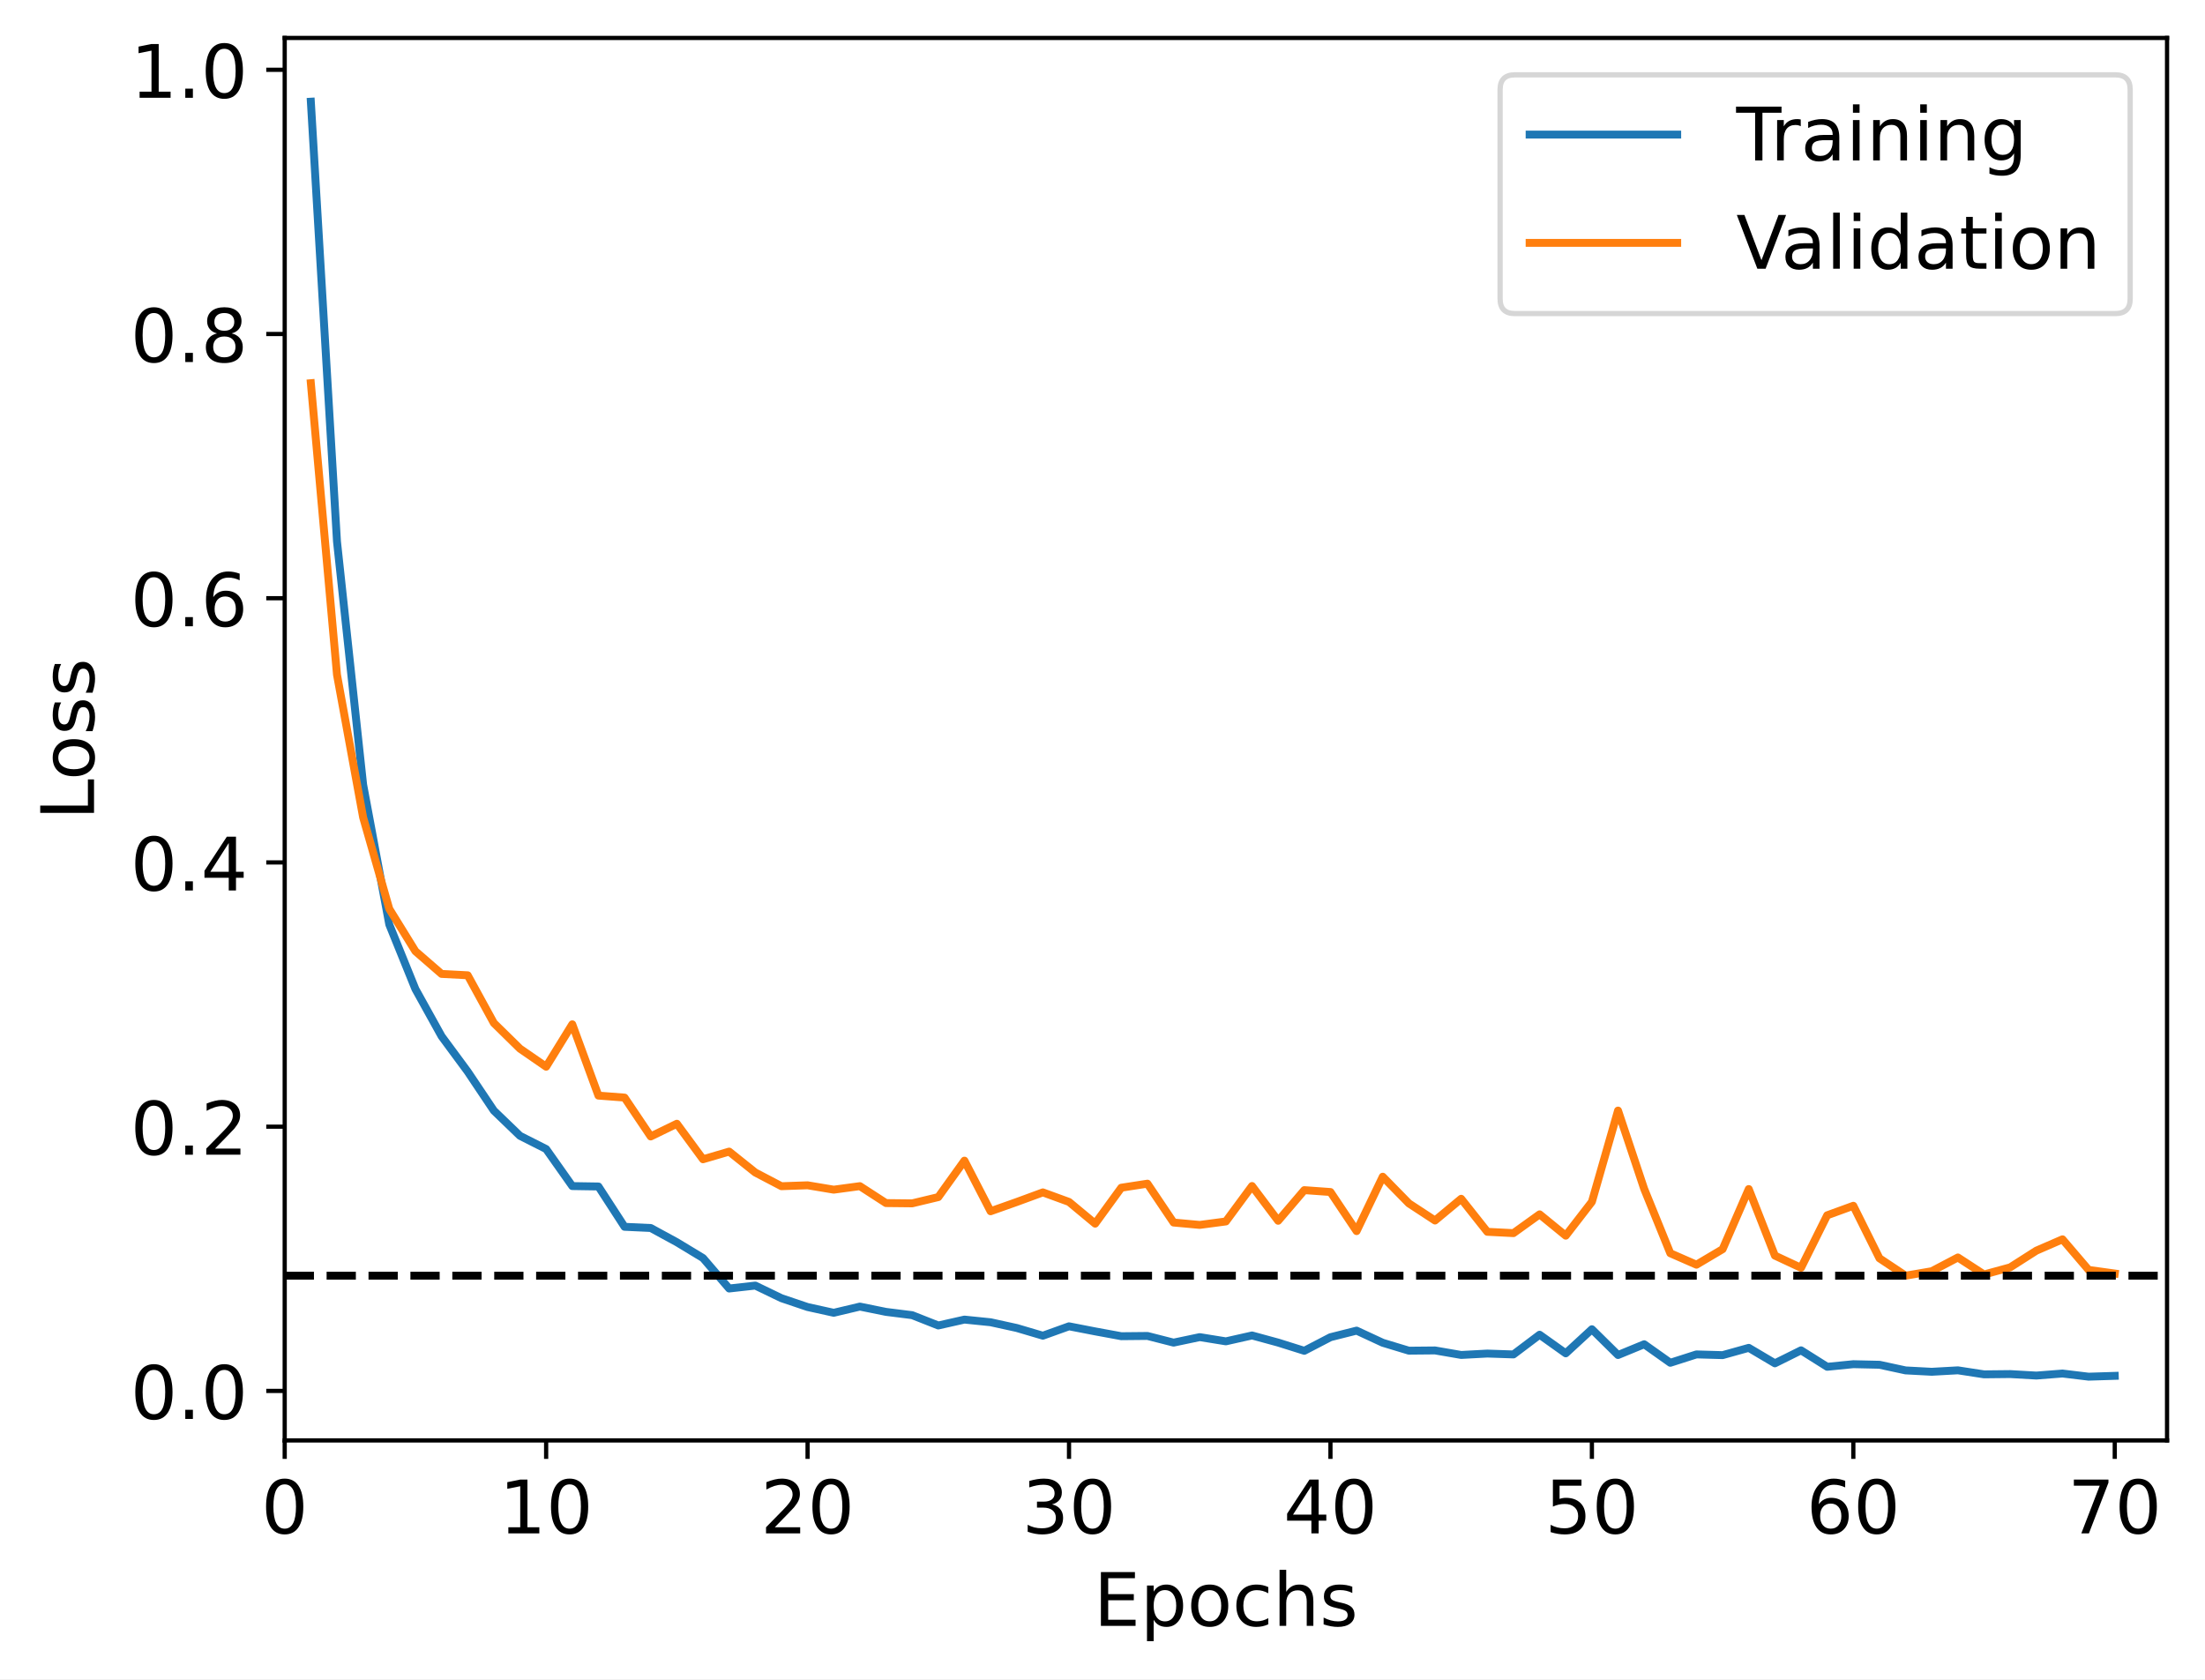
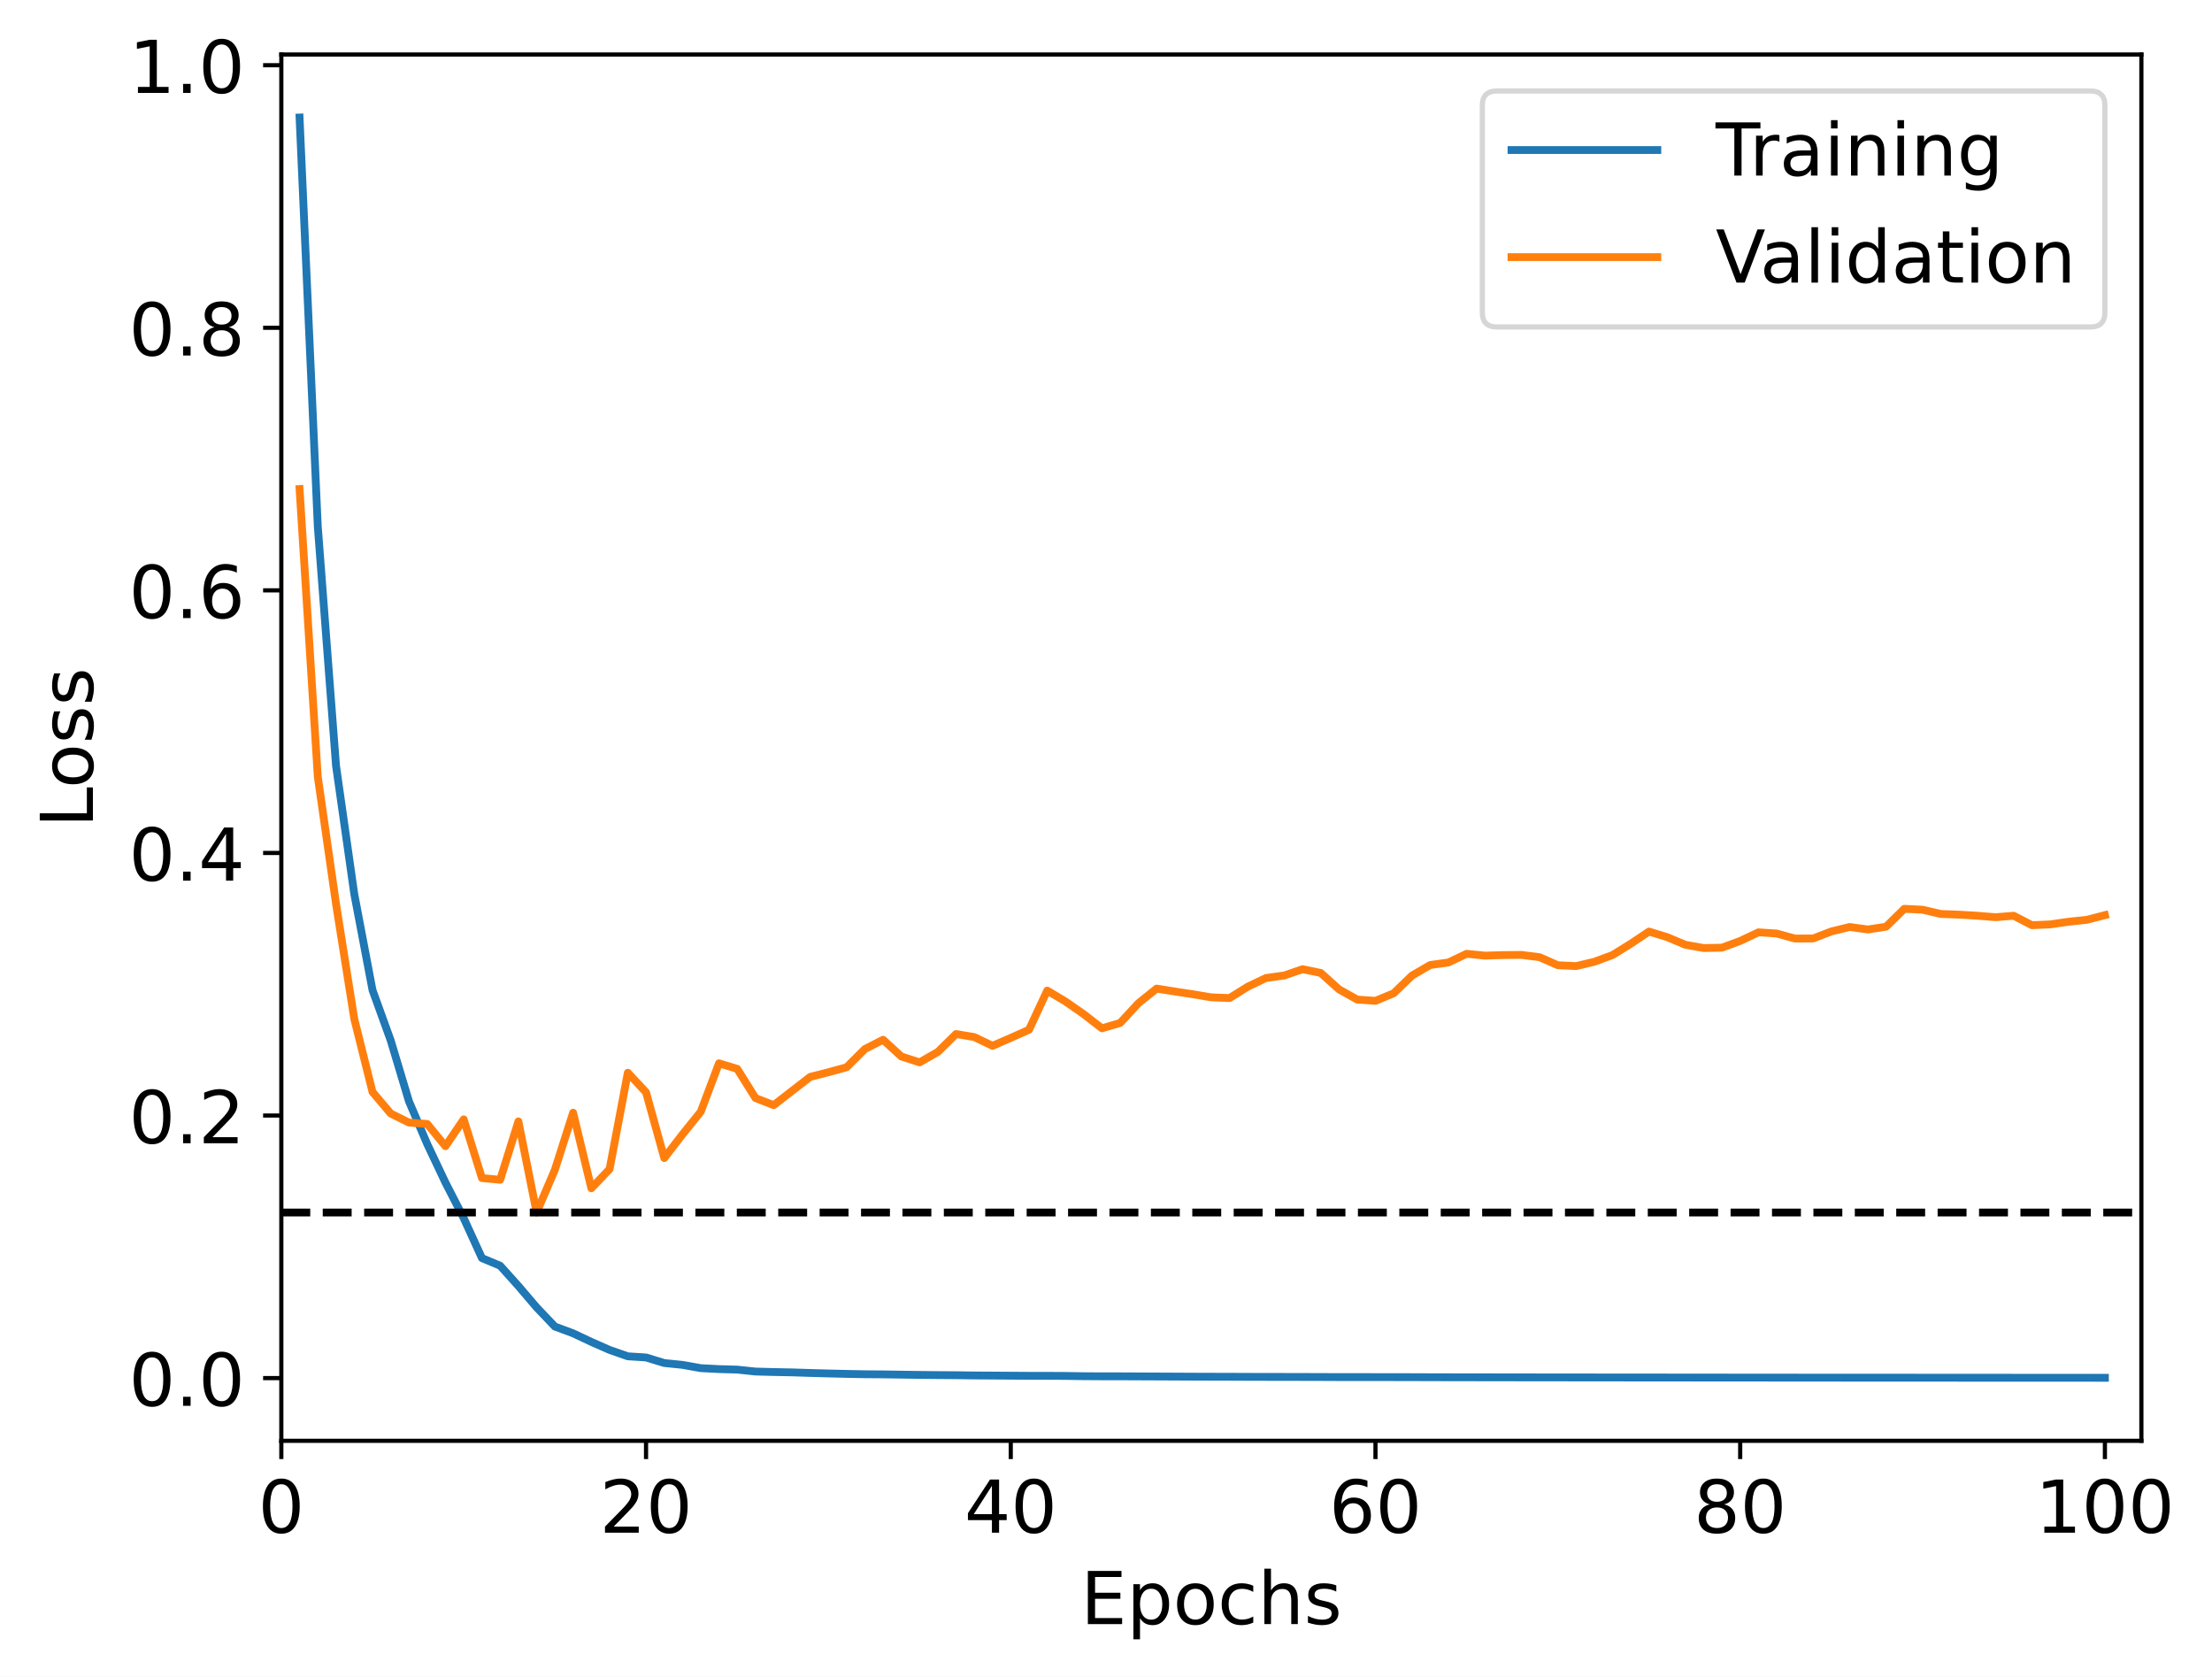
- <svg xmlns="http://www.w3.org/2000/svg" xmlns:xlink="http://www.w3.org/1999/xlink" width="418.334pt" height="318.611pt" viewBox="0 0 418.334 318.611" version="1.1">
+ <svg xmlns="http://www.w3.org/2000/svg" xmlns:xlink="http://www.w3.org/1999/xlink" width="424.693pt" height="321.876pt" viewBox="0 0 424.693 321.876" version="1.1">
  <defs>
    <style type="text/css">*{stroke-linejoin: round; stroke-linecap: butt}</style>
  </defs>
  <g id="figure_1">
    <g id="patch_1">
-       <path d="M 0 318.611  L 418.334 318.611  L 418.334 0  L 0 0  z " style="fill: #ffffff" />
+       <path d="M 0 321.876  L 424.693 321.876  L 424.693 0  L 0 0  z " style="fill: #ffffff" />
    </g>
    <g id="axes_1">
      <g id="patch_2">
-         <path d="M 54.014 273.312  L 411.134 273.312  L 411.134 7.2  L 54.014 7.2  z " style="fill: #ffffff" />
+         <path d="M 54.014 276.577  L 411.134 276.577  L 411.134 10.465  L 54.014 10.465  z " style="fill: #ffffff" />
      </g>
      <g id="matplotlib.axis_1">
        <g id="xtick_1">
          <g id="line2d_1">
            <defs>
-               <path id="mb7fa42f350" d="M 0 0  L 0 3.5  " style="stroke: #000000; stroke-width: 0.8" />
-             </defs>
-             <g>
-               <use xlink:href="#mb7fa42f350" x="54.014" y="273.312" style="stroke: #000000; stroke-width: 0.8" />
+               <path id="m6656c05468" d="M 0 0  L 0 3.5  " style="stroke: #000000; stroke-width: 0.8" />
+             </defs>
+             <g>
+               <use xlink:href="#m6656c05468" x="54.014" y="276.577" style="stroke: #000000; stroke-width: 0.8" />
            </g>
          </g>
          <g id="text_1">
-             <g transform="translate(49.56 290.9498) scale(0.14 -0.14)">
+             <g transform="translate(49.56 294.2147) scale(0.14 -0.14)">
              <defs>
                <path id="DejaVuSans-30" d="M 2034 4250  Q 1547 4250 1301 3770  Q 1056 3291 1056 2328  Q 1056 1369 1301 889  Q 1547 409 2034 409  Q 2525 409 2770 889  Q 3016 1369 3016 2328  Q 3016 3291 2770 3770  Q 2525 4250 2034 4250  z M 2034 4750  Q 2819 4750 3233 4129  Q 3647 3509 3647 2328  Q 3647 1150 3233 529  Q 2819 -91 2034 -91  Q 1250 -91 836 529  Q 422 1150 422 2328  Q 422 3509 836 4129  Q 1250 4750 2034 4750  z " transform="scale(0.015625)" />
              </defs>
              <use xlink:href="#DejaVuSans-30" />
            </g>
          </g>
        </g>
        <g id="xtick_2">
          <g id="line2d_2">
            <g>
-               <use xlink:href="#mb7fa42f350" x="103.614" y="273.312" style="stroke: #000000; stroke-width: 0.8" />
+               <use xlink:href="#m6656c05468" x="124.037" y="276.577" style="stroke: #000000; stroke-width: 0.8" />
            </g>
          </g>
          <g id="text_2">
-             <g transform="translate(94.70625 290.9498) scale(0.14 -0.14)">
-               <defs>
-                 <path id="DejaVuSans-31" d="M 794 531  L 1825 531  L 1825 4091  L 703 3866  L 703 4441  L 1819 4666  L 2450 4666  L 2450 531  L 3481 531  L 3481 0  L 794 0  L 794 531  z " transform="scale(0.015625)" />
-               </defs>
-               <use xlink:href="#DejaVuSans-31" />
+             <g transform="translate(115.1298 294.2147) scale(0.14 -0.14)">
+               <defs>
+                 <path id="DejaVuSans-32" d="M 1228 531  L 3431 531  L 3431 0  L 469 0  L 469 531  Q 828 903 1448 1529  Q 2069 2156 2228 2338  Q 2531 2678 2651 2914  Q 2772 3150 2772 3378  Q 2772 3750 2511 3984  Q 2250 4219 1831 4219  Q 1534 4219 1204 4116  Q 875 4013 500 3803  L 500 4441  Q 881 4594 1212 4672  Q 1544 4750 1819 4750  Q 2544 4750 2975 4387  Q 3406 4025 3406 3419  Q 3406 3131 3298 2873  Q 3191 2616 2906 2266  Q 2828 2175 2409 1742  Q 1991 1309 1228 531  z " transform="scale(0.015625)" />
+               </defs>
+               <use xlink:href="#DejaVuSans-32" />
              <use xlink:href="#DejaVuSans-30" x="63.623" />
            </g>
          </g>
        </g>
        <g id="xtick_3">
          <g id="line2d_3">
            <g>
-               <use xlink:href="#mb7fa42f350" x="153.214" y="273.312" style="stroke: #000000; stroke-width: 0.8" />
+               <use xlink:href="#m6656c05468" x="194.061" y="276.577" style="stroke: #000000; stroke-width: 0.8" />
            </g>
          </g>
          <g id="text_3">
-             <g transform="translate(144.3063 290.9498) scale(0.14 -0.14)">
-               <defs>
-                 <path id="DejaVuSans-32" d="M 1228 531  L 3431 531  L 3431 0  L 469 0  L 469 531  Q 828 903 1448 1529  Q 2069 2156 2228 2338  Q 2531 2678 2651 2914  Q 2772 3150 2772 3378  Q 2772 3750 2511 3984  Q 2250 4219 1831 4219  Q 1534 4219 1204 4116  Q 875 4013 500 3803  L 500 4441  Q 881 4594 1212 4672  Q 1544 4750 1819 4750  Q 2544 4750 2975 4387  Q 3406 4025 3406 3419  Q 3406 3131 3298 2873  Q 3191 2616 2906 2266  Q 2828 2175 2409 1742  Q 1991 1309 1228 531  z " transform="scale(0.015625)" />
-               </defs>
-               <use xlink:href="#DejaVuSans-32" />
+             <g transform="translate(185.1533 294.2147) scale(0.14 -0.14)">
+               <defs>
+                 <path id="DejaVuSans-34" d="M 2419 4116  L 825 1625  L 2419 1625  L 2419 4116  z M 2253 4666  L 3047 4666  L 3047 1625  L 3713 1625  L 3713 1100  L 3047 1100  L 3047 0  L 2419 0  L 2419 1100  L 313 1100  L 313 1709  L 2253 4666  z " transform="scale(0.015625)" />
+               </defs>
+               <use xlink:href="#DejaVuSans-34" />
              <use xlink:href="#DejaVuSans-30" x="63.623" />
            </g>
          </g>
        </g>
        <g id="xtick_4">
          <g id="line2d_4">
            <g>
-               <use xlink:href="#mb7fa42f350" x="202.814" y="273.312" style="stroke: #000000; stroke-width: 0.8" />
+               <use xlink:href="#m6656c05468" x="264.084" y="276.577" style="stroke: #000000; stroke-width: 0.8" />
            </g>
          </g>
          <g id="text_4">
-             <g transform="translate(193.9062 290.9498) scale(0.14 -0.14)">
-               <defs>
-                 <path id="DejaVuSans-33" d="M 2597 2516  Q 3050 2419 3304 2112  Q 3559 1806 3559 1356  Q 3559 666 3084 287  Q 2609 -91 1734 -91  Q 1441 -91 1130 -33  Q 819 25 488 141  L 488 750  Q 750 597 1062 519  Q 1375 441 1716 441  Q 2309 441 2620 675  Q 2931 909 2931 1356  Q 2931 1769 2642 2001  Q 2353 2234 1838 2234  L 1294 2234  L 1294 2753  L 1863 2753  Q 2328 2753 2575 2939  Q 2822 3125 2822 3475  Q 2822 3834 2567 4026  Q 2313 4219 1838 4219  Q 1578 4219 1281 4162  Q 984 4106 628 3988  L 628 4550  Q 988 4650 1302 4700  Q 1616 4750 1894 4750  Q 2613 4750 3031 4423  Q 3450 4097 3450 3541  Q 3450 3153 3228 2886  Q 3006 2619 2597 2516  z " transform="scale(0.015625)" />
-               </defs>
-               <use xlink:href="#DejaVuSans-33" />
+             <g transform="translate(255.1768 294.2147) scale(0.14 -0.14)">
+               <defs>
+                 <path id="DejaVuSans-36" d="M 2113 2584  Q 1688 2584 1439 2293  Q 1191 2003 1191 1497  Q 1191 994 1439 701  Q 1688 409 2113 409  Q 2538 409 2786 701  Q 3034 994 3034 1497  Q 3034 2003 2786 2293  Q 2538 2584 2113 2584  z M 3366 4563  L 3366 3988  Q 3128 4100 2886 4159  Q 2644 4219 2406 4219  Q 1781 4219 1451 3797  Q 1122 3375 1075 2522  Q 1259 2794 1537 2939  Q 1816 3084 2150 3084  Q 2853 3084 3261 2657  Q 3669 2231 3669 1497  Q 3669 778 3244 343  Q 2819 -91 2113 -91  Q 1303 -91 875 529  Q 447 1150 447 2328  Q 447 3434 972 4092  Q 1497 4750 2381 4750  Q 2619 4750 2861 4703  Q 3103 4656 3366 4563  z " transform="scale(0.015625)" />
+               </defs>
+               <use xlink:href="#DejaVuSans-36" />
              <use xlink:href="#DejaVuSans-30" x="63.623" />
            </g>
          </g>
        </g>
        <g id="xtick_5">
          <g id="line2d_5">
            <g>
-               <use xlink:href="#mb7fa42f350" x="252.414" y="273.312" style="stroke: #000000; stroke-width: 0.8" />
+               <use xlink:href="#m6656c05468" x="334.108" y="276.577" style="stroke: #000000; stroke-width: 0.8" />
            </g>
          </g>
          <g id="text_5">
-             <g transform="translate(243.5062 290.9498) scale(0.14 -0.14)">
-               <defs>
-                 <path id="DejaVuSans-34" d="M 2419 4116  L 825 1625  L 2419 1625  L 2419 4116  z M 2253 4666  L 3047 4666  L 3047 1625  L 3713 1625  L 3713 1100  L 3047 1100  L 3047 0  L 2419 0  L 2419 1100  L 313 1100  L 313 1709  L 2253 4666  z " transform="scale(0.015625)" />
-               </defs>
-               <use xlink:href="#DejaVuSans-34" />
+             <g transform="translate(325.2004 294.2147) scale(0.14 -0.14)">
+               <defs>
+                 <path id="DejaVuSans-38" d="M 2034 2216  Q 1584 2216 1326 1975  Q 1069 1734 1069 1313  Q 1069 891 1326 650  Q 1584 409 2034 409  Q 2484 409 2743 651  Q 3003 894 3003 1313  Q 3003 1734 2745 1975  Q 2488 2216 2034 2216  z M 1403 2484  Q 997 2584 770 2862  Q 544 3141 544 3541  Q 544 4100 942 4425  Q 1341 4750 2034 4750  Q 2731 4750 3128 4425  Q 3525 4100 3525 3541  Q 3525 3141 3298 2862  Q 3072 2584 2669 2484  Q 3125 2378 3379 2068  Q 3634 1759 3634 1313  Q 3634 634 3220 271  Q 2806 -91 2034 -91  Q 1263 -91 848 271  Q 434 634 434 1313  Q 434 1759 690 2068  Q 947 2378 1403 2484  z M 1172 3481  Q 1172 3119 1398 2916  Q 1625 2713 2034 2713  Q 2441 2713 2670 2916  Q 2900 3119 2900 3481  Q 2900 3844 2670 4047  Q 2441 4250 2034 4250  Q 1625 4250 1398 4047  Q 1172 3844 1172 3481  z " transform="scale(0.015625)" />
+               </defs>
+               <use xlink:href="#DejaVuSans-38" />
              <use xlink:href="#DejaVuSans-30" x="63.623" />
            </g>
          </g>
        </g>
        <g id="xtick_6">
          <g id="line2d_6">
            <g>
-               <use xlink:href="#mb7fa42f350" x="302.014" y="273.312" style="stroke: #000000; stroke-width: 0.8" />
+               <use xlink:href="#m6656c05468" x="404.131" y="276.577" style="stroke: #000000; stroke-width: 0.8" />
            </g>
          </g>
          <g id="text_6">
-             <g transform="translate(293.1062 290.9498) scale(0.14 -0.14)">
-               <defs>
-                 <path id="DejaVuSans-35" d="M 691 4666  L 3169 4666  L 3169 4134  L 1269 4134  L 1269 2991  Q 1406 3038 1543 3061  Q 1681 3084 1819 3084  Q 2600 3084 3056 2656  Q 3513 2228 3513 1497  Q 3513 744 3044 326  Q 2575 -91 1722 -91  Q 1428 -91 1123 -41  Q 819 9 494 109  L 494 744  Q 775 591 1075 516  Q 1375 441 1709 441  Q 2250 441 2565 725  Q 2881 1009 2881 1497  Q 2881 1984 2565 2268  Q 2250 2553 1709 2553  Q 1456 2553 1204 2497  Q 953 2441 691 2322  L 691 4666  z " transform="scale(0.015625)" />
-               </defs>
-               <use xlink:href="#DejaVuSans-35" />
-               <use xlink:href="#DejaVuSans-30" x="63.623" />
-             </g>
-           </g>
-         </g>
-         <g id="xtick_7">
-           <g id="line2d_7">
-             <g>
-               <use xlink:href="#mb7fa42f350" x="351.614" y="273.312" style="stroke: #000000; stroke-width: 0.8" />
-             </g>
-           </g>
-           <g id="text_7">
-             <g transform="translate(342.7063 290.9498) scale(0.14 -0.14)">
-               <defs>
-                 <path id="DejaVuSans-36" d="M 2113 2584  Q 1688 2584 1439 2293  Q 1191 2003 1191 1497  Q 1191 994 1439 701  Q 1688 409 2113 409  Q 2538 409 2786 701  Q 3034 994 3034 1497  Q 3034 2003 2786 2293  Q 2538 2584 2113 2584  z M 3366 4563  L 3366 3988  Q 3128 4100 2886 4159  Q 2644 4219 2406 4219  Q 1781 4219 1451 3797  Q 1122 3375 1075 2522  Q 1259 2794 1537 2939  Q 1816 3084 2150 3084  Q 2853 3084 3261 2657  Q 3669 2231 3669 1497  Q 3669 778 3244 343  Q 2819 -91 2113 -91  Q 1303 -91 875 529  Q 447 1150 447 2328  Q 447 3434 972 4092  Q 1497 4750 2381 4750  Q 2619 4750 2861 4703  Q 3103 4656 3366 4563  z " transform="scale(0.015625)" />
-               </defs>
-               <use xlink:href="#DejaVuSans-36" />
-               <use xlink:href="#DejaVuSans-30" x="63.623" />
-             </g>
-           </g>
-         </g>
-         <g id="xtick_8">
-           <g id="line2d_8">
-             <g>
-               <use xlink:href="#mb7fa42f350" x="401.214" y="273.312" style="stroke: #000000; stroke-width: 0.8" />
-             </g>
-           </g>
-           <g id="text_8">
-             <g transform="translate(392.3062 290.9498) scale(0.14 -0.14)">
-               <defs>
-                 <path id="DejaVuSans-37" d="M 525 4666  L 3525 4666  L 3525 4397  L 1831 0  L 1172 0  L 2766 4134  L 525 4134  L 525 4666  z " transform="scale(0.015625)" />
-               </defs>
-               <use xlink:href="#DejaVuSans-37" />
-               <use xlink:href="#DejaVuSans-30" x="63.623" />
-             </g>
-           </g>
-         </g>
-         <g id="text_9">
-           <g transform="translate(207.4919 308.4992) scale(0.14 -0.14)">
+             <g transform="translate(390.7701 294.2147) scale(0.14 -0.14)">
+               <defs>
+                 <path id="DejaVuSans-31" d="M 794 531  L 1825 531  L 1825 4091  L 703 3866  L 703 4441  L 1819 4666  L 2450 4666  L 2450 531  L 3481 531  L 3481 0  L 794 0  L 794 531  z " transform="scale(0.015625)" />
+               </defs>
+               <use xlink:href="#DejaVuSans-31" />
+               <use xlink:href="#DejaVuSans-30" x="63.623" />
+               <use xlink:href="#DejaVuSans-30" x="127.246" />
+             </g>
+           </g>
+         </g>
+         <g id="text_7">
+           <g transform="translate(207.4919 311.7641) scale(0.14 -0.14)">
            <defs>
              <path id="DejaVuSans-45" d="M 628 4666  L 3578 4666  L 3578 4134  L 1259 4134  L 1259 2753  L 3481 2753  L 3481 2222  L 1259 2222  L 1259 531  L 3634 531  L 3634 0  L 628 0  L 628 4666  z " transform="scale(0.015625)" />
              <path id="DejaVuSans-70" d="M 1159 525  L 1159 -1331  L 581 -1331  L 581 3500  L 1159 3500  L 1159 2969  Q 1341 3281 1617 3432  Q 1894 3584 2278 3584  Q 2916 3584 3314 3078  Q 3713 2572 3713 1747  Q 3713 922 3314 415  Q 2916 -91 2278 -91  Q 1894 -91 1617 61  Q 1341 213 1159 525  z M 3116 1747  Q 3116 2381 2855 2742  Q 2594 3103 2138 3103  Q 1681 3103 1420 2742  Q 1159 2381 1159 1747  Q 1159 1113 1420 752  Q 1681 391 2138 391  Q 2594 391 2855 752  Q 3116 1113 3116 1747  z " transform="scale(0.015625)" />
              <path id="DejaVuSans-6f" d="M 1959 3097  Q 1497 3097 1228 2736  Q 959 2375 959 1747  Q 959 1119 1226 758  Q 1494 397 1959 397  Q 2419 397 2687 759  Q 2956 1122 2956 1747  Q 2956 2369 2687 2733  Q 2419 3097 1959 3097  z M 1959 3584  Q 2709 3584 3137 3096  Q 3566 2609 3566 1747  Q 3566 888 3137 398  Q 2709 -91 1959 -91  Q 1206 -91 779 398  Q 353 888 353 1747  Q 353 2609 779 3096  Q 1206 3584 1959 3584  z " transform="scale(0.015625)" />
              <path id="DejaVuSans-63" d="M 3122 3366  L 3122 2828  Q 2878 2963 2633 3030  Q 2388 3097 2138 3097  Q 1578 3097 1268 2742  Q 959 2388 959 1747  Q 959 1106 1268 751  Q 1578 397 2138 397  Q 2388 397 2633 464  Q 2878 531 3122 666  L 3122 134  Q 2881 22 2623 -34  Q 2366 -91 2075 -91  Q 1284 -91 818 406  Q 353 903 353 1747  Q 353 2603 823 3093  Q 1294 3584 2113 3584  Q 2378 3584 2631 3529  Q 2884 3475 3122 3366  z " transform="scale(0.015625)" />
              <path id="DejaVuSans-68" d="M 3513 2113  L 3513 0  L 2938 0  L 2938 2094  Q 2938 2591 2744 2837  Q 2550 3084 2163 3084  Q 1697 3084 1428 2787  Q 1159 2491 1159 1978  L 1159 0  L 581 0  L 581 4863  L 1159 4863  L 1159 2956  Q 1366 3272 1645 3428  Q 1925 3584 2291 3584  Q 2894 3584 3203 3211  Q 3513 2838 3513 2113  z " transform="scale(0.015625)" />
              <path id="DejaVuSans-73" d="M 2834 3397  L 2834 2853  Q 2591 2978 2328 3040  Q 2066 3103 1784 3103  Q 1356 3103 1142 2972  Q 928 2841 928 2578  Q 928 2378 1081 2264  Q 1234 2150 1697 2047  L 1894 2003  Q 2506 1872 2764 1633  Q 3022 1394 3022 966  Q 3022 478 2636 193  Q 2250 -91 1575 -91  Q 1294 -91 989 -36  Q 684 19 347 128  L 347 722  Q 666 556 975 473  Q 1284 391 1588 391  Q 1994 391 2212 530  Q 2431 669 2431 922  Q 2431 1156 2273 1281  Q 2116 1406 1581 1522  L 1381 1569  Q 847 1681 609 1914  Q 372 2147 372 2553  Q 372 3047 722 3315  Q 1072 3584 1716 3584  Q 2034 3584 2315 3537  Q 2597 3491 2834 3397  z " transform="scale(0.015625)" />
            </defs>
            <use xlink:href="#DejaVuSans-45" />
            <use xlink:href="#DejaVuSans-70" x="63.184" />
            <use xlink:href="#DejaVuSans-6f" x="126.66" />
            <use xlink:href="#DejaVuSans-63" x="187.842" />
            <use xlink:href="#DejaVuSans-68" x="242.822" />
            <use xlink:href="#DejaVuSans-73" x="306.201" />
          </g>
        </g>
      </g>
      <g id="matplotlib.axis_2">
        <g id="ytick_1">
+           <g id="line2d_7">
+             <defs>
+               <path id="m2eac076a1b" d="M 0 0  L -3.5 0  " style="stroke: #000000; stroke-width: 0.8" />
+             </defs>
+             <g>
+               <use xlink:href="#m2eac076a1b" x="54.014" y="264.542" style="stroke: #000000; stroke-width: 0.8" />
+             </g>
+           </g>
+           <g id="text_8">
+             <g transform="translate(24.74938 269.8608) scale(0.14 -0.14)">
+               <defs>
+                 <path id="DejaVuSans-2e" d="M 684 794  L 1344 794  L 1344 0  L 684 0  L 684 794  z " transform="scale(0.015625)" />
+               </defs>
+               <use xlink:href="#DejaVuSans-30" />
+               <use xlink:href="#DejaVuSans-2e" x="63.623" />
+               <use xlink:href="#DejaVuSans-30" x="95.41" />
+             </g>
+           </g>
+         </g>
+         <g id="ytick_2">
+           <g id="line2d_8">
+             <g>
+               <use xlink:href="#m2eac076a1b" x="54.014" y="214.137" style="stroke: #000000; stroke-width: 0.8" />
+             </g>
+           </g>
+           <g id="text_9">
+             <g transform="translate(24.74938 219.4562) scale(0.14 -0.14)">
+               <use xlink:href="#DejaVuSans-30" />
+               <use xlink:href="#DejaVuSans-2e" x="63.623" />
+               <use xlink:href="#DejaVuSans-32" x="95.41" />
+             </g>
+           </g>
+         </g>
+         <g id="ytick_3">
          <g id="line2d_9">
-             <defs>
-               <path id="mcf08b9a007" d="M 0 0  L -3.5 0  " style="stroke: #000000; stroke-width: 0.8" />
-             </defs>
-             <g>
-               <use xlink:href="#mcf08b9a007" x="54.014" y="263.916" style="stroke: #000000; stroke-width: 0.8" />
+             <g>
+               <use xlink:href="#m2eac076a1b" x="54.014" y="163.733" style="stroke: #000000; stroke-width: 0.8" />
            </g>
          </g>
          <g id="text_10">
-             <g transform="translate(24.74938 269.2354) scale(0.14 -0.14)">
-               <defs>
-                 <path id="DejaVuSans-2e" d="M 684 794  L 1344 794  L 1344 0  L 684 0  L 684 794  z " transform="scale(0.015625)" />
-               </defs>
-               <use xlink:href="#DejaVuSans-30" />
+             <g transform="translate(24.74938 169.0516) scale(0.14 -0.14)">
+               <use xlink:href="#DejaVuSans-30" />
+               <use xlink:href="#DejaVuSans-2e" x="63.623" />
+               <use xlink:href="#DejaVuSans-34" x="95.41" />
+             </g>
+           </g>
+         </g>
+         <g id="ytick_4">
+           <g id="line2d_10">
+             <g>
+               <use xlink:href="#m2eac076a1b" x="54.014" y="113.328" style="stroke: #000000; stroke-width: 0.8" />
+             </g>
+           </g>
+           <g id="text_11">
+             <g transform="translate(24.74938 118.647) scale(0.14 -0.14)">
+               <use xlink:href="#DejaVuSans-30" />
+               <use xlink:href="#DejaVuSans-2e" x="63.623" />
+               <use xlink:href="#DejaVuSans-36" x="95.41" />
+             </g>
+           </g>
+         </g>
+         <g id="ytick_5">
+           <g id="line2d_11">
+             <g>
+               <use xlink:href="#m2eac076a1b" x="54.014" y="62.924" style="stroke: #000000; stroke-width: 0.8" />
+             </g>
+           </g>
+           <g id="text_12">
+             <g transform="translate(24.74938 68.24242) scale(0.14 -0.14)">
+               <use xlink:href="#DejaVuSans-30" />
+               <use xlink:href="#DejaVuSans-2e" x="63.623" />
+               <use xlink:href="#DejaVuSans-38" x="95.41" />
+             </g>
+           </g>
+         </g>
+         <g id="ytick_6">
+           <g id="line2d_12">
+             <g>
+               <use xlink:href="#m2eac076a1b" x="54.014" y="12.519" style="stroke: #000000; stroke-width: 0.8" />
+             </g>
+           </g>
+           <g id="text_13">
+             <g transform="translate(24.74938 17.83781) scale(0.14 -0.14)">
+               <use xlink:href="#DejaVuSans-31" />
              <use xlink:href="#DejaVuSans-2e" x="63.623" />
              <use xlink:href="#DejaVuSans-30" x="95.41" />
            </g>
          </g>
        </g>
-         <g id="ytick_2">
-           <g id="line2d_10">
-             <g>
-               <use xlink:href="#mcf08b9a007" x="54.014" y="213.781" style="stroke: #000000; stroke-width: 0.8" />
-             </g>
-           </g>
-           <g id="text_11">
-             <g transform="translate(24.74938 219.0998) scale(0.14 -0.14)">
-               <use xlink:href="#DejaVuSans-30" />
-               <use xlink:href="#DejaVuSans-2e" x="63.623" />
-               <use xlink:href="#DejaVuSans-32" x="95.41" />
-             </g>
-           </g>
-         </g>
-         <g id="ytick_3">
-           <g id="line2d_11">
-             <g>
-               <use xlink:href="#mcf08b9a007" x="54.014" y="163.645" style="stroke: #000000; stroke-width: 0.8" />
-             </g>
-           </g>
-           <g id="text_12">
-             <g transform="translate(24.74938 168.9642) scale(0.14 -0.14)">
-               <use xlink:href="#DejaVuSans-30" />
-               <use xlink:href="#DejaVuSans-2e" x="63.623" />
-               <use xlink:href="#DejaVuSans-34" x="95.41" />
-             </g>
-           </g>
-         </g>
-         <g id="ytick_4">
-           <g id="line2d_12">
-             <g>
-               <use xlink:href="#mcf08b9a007" x="54.014" y="113.51" style="stroke: #000000; stroke-width: 0.8" />
-             </g>
-           </g>
-           <g id="text_13">
-             <g transform="translate(24.74938 118.8285) scale(0.14 -0.14)">
-               <use xlink:href="#DejaVuSans-30" />
-               <use xlink:href="#DejaVuSans-2e" x="63.623" />
-               <use xlink:href="#DejaVuSans-36" x="95.41" />
-             </g>
-           </g>
-         </g>
-         <g id="ytick_5">
-           <g id="line2d_13">
-             <g>
-               <use xlink:href="#mcf08b9a007" x="54.014" y="63.374" style="stroke: #000000; stroke-width: 0.8" />
-             </g>
-           </g>
-           <g id="text_14">
-             <g transform="translate(24.74938 68.69293) scale(0.14 -0.14)">
-               <defs>
-                 <path id="DejaVuSans-38" d="M 2034 2216  Q 1584 2216 1326 1975  Q 1069 1734 1069 1313  Q 1069 891 1326 650  Q 1584 409 2034 409  Q 2484 409 2743 651  Q 3003 894 3003 1313  Q 3003 1734 2745 1975  Q 2488 2216 2034 2216  z M 1403 2484  Q 997 2584 770 2862  Q 544 3141 544 3541  Q 544 4100 942 4425  Q 1341 4750 2034 4750  Q 2731 4750 3128 4425  Q 3525 4100 3525 3541  Q 3525 3141 3298 2862  Q 3072 2584 2669 2484  Q 3125 2378 3379 2068  Q 3634 1759 3634 1313  Q 3634 634 3220 271  Q 2806 -91 2034 -91  Q 1263 -91 848 271  Q 434 634 434 1313  Q 434 1759 690 2068  Q 947 2378 1403 2484  z M 1172 3481  Q 1172 3119 1398 2916  Q 1625 2713 2034 2713  Q 2441 2713 2670 2916  Q 2900 3119 2900 3481  Q 2900 3844 2670 4047  Q 2441 4250 2034 4250  Q 1625 4250 1398 4047  Q 1172 3844 1172 3481  z " transform="scale(0.015625)" />
-               </defs>
-               <use xlink:href="#DejaVuSans-30" />
-               <use xlink:href="#DejaVuSans-2e" x="63.623" />
-               <use xlink:href="#DejaVuSans-38" x="95.41" />
-             </g>
-           </g>
-         </g>
-         <g id="ytick_6">
-           <g id="line2d_14">
-             <g>
-               <use xlink:href="#mcf08b9a007" x="54.014" y="13.238" style="stroke: #000000; stroke-width: 0.8" />
-             </g>
-           </g>
-           <g id="text_15">
-             <g transform="translate(24.74938 18.55731) scale(0.14 -0.14)">
-               <use xlink:href="#DejaVuSans-31" />
-               <use xlink:href="#DejaVuSans-2e" x="63.623" />
-               <use xlink:href="#DejaVuSans-30" x="95.41" />
-             </g>
-           </g>
-         </g>
-         <g id="text_16">
-           <g transform="translate(17.83781 155.6101) rotate(-90) scale(0.14 -0.14)">
+         <g id="text_14">
+           <g transform="translate(17.83781 158.8749) rotate(-90) scale(0.14 -0.14)">
            <defs>
              <path id="DejaVuSans-4c" d="M 628 4666  L 1259 4666  L 1259 531  L 3531 531  L 3531 0  L 628 0  L 628 4666  z " transform="scale(0.015625)" />
            </defs>
            <use xlink:href="#DejaVuSans-4c" />
            <use xlink:href="#DejaVuSans-6f" x="53.963" />
            <use xlink:href="#DejaVuSans-73" x="115.145" />
            <use xlink:href="#DejaVuSans-73" x="167.244" />
          </g>
        </g>
      </g>
+       <g id="line2d_13">
+         <path d="M 57.515 22.561  L 61.016 101.09  L 64.517 147.004  L 68.018 171.612  L 71.52 190.064  L 75.021 199.743  L 78.522 211.422  L 82.023 219.609  L 85.524 227.01  L 89.026 233.827  L 92.527 241.503  L 96.028 242.969  L 99.529 246.865  L 103.03 250.969  L 106.531 254.641  L 110.033 255.945  L 113.534 257.594  L 117.035 259.133  L 120.536 260.356  L 124.037 260.58  L 127.538 261.647  L 131.04 262.003  L 134.541 262.629  L 138.042 262.811  L 141.543 262.911  L 145.044 263.281  L 148.546 263.374  L 152.047 263.442  L 155.548 263.554  L 159.049 263.65  L 162.55 263.733  L 166.051 263.8  L 169.553 263.826  L 173.054 263.879  L 176.555 263.926  L 180.056 263.962  L 183.557 263.986  L 187.058 264.034  L 190.56 264.055  L 194.061 264.079  L 197.562 264.1  L 201.063 264.103  L 204.564 264.123  L 208.066 264.176  L 211.567 264.199  L 215.068 264.2  L 218.569 264.216  L 222.07 264.232  L 225.571 264.248  L 229.073 264.267  L 232.574 264.279  L 236.075 264.286  L 239.576 264.302  L 243.077 264.31  L 246.578 264.314  L 250.08 264.322  L 253.581 264.33  L 257.082 264.347  L 260.583 264.347  L 264.084 264.349  L 267.586 264.355  L 271.087 264.36  L 274.588 264.373  L 278.089 264.381  L 281.59 264.387  L 285.091 264.39  L 288.593 264.397  L 292.094 264.401  L 295.595 264.406  L 299.096 264.409  L 302.597 264.413  L 306.098 264.416  L 309.6 264.421  L 313.101 264.424  L 316.602 264.423  L 320.103 264.428  L 323.604 264.433  L 327.106 264.437  L 330.607 264.438  L 334.108 264.442  L 337.609 264.443  L 341.11 264.448  L 344.611 264.45  L 348.113 264.453  L 351.614 264.455  L 355.115 264.458  L 358.616 264.458  L 362.117 264.461  L 365.618 264.459  L 369.12 264.463  L 372.621 264.465  L 376.122 264.468  L 379.623 264.47  L 383.124 264.472  L 386.626 264.473  L 390.127 264.474  L 393.628 264.476  L 397.129 264.477  L 400.63 264.478  L 404.131 264.481  " clip-path="url(#pbef34ac2c6)" style="fill: none; stroke: #1f77b4; stroke-width: 1.5; stroke-linecap: square" />
+       </g>
+       <g id="line2d_14">
+         <path d="M 57.515 93.871  L 61.016 149.116  L 64.517 173.52  L 68.018 195.594  L 71.52 209.617  L 75.021 213.755  L 78.522 215.489  L 82.023 215.754  L 85.524 220.02  L 89.026 214.871  L 92.527 226.139  L 96.028 226.47  L 99.529 215.267  L 103.03 232.754  L 106.531 224.56  L 110.033 213.592  L 113.534 228.103  L 117.035 224.429  L 120.536 205.919  L 124.037 209.686  L 127.538 222.303  L 131.04 217.753  L 134.541 213.412  L 138.042 204.114  L 141.543 205.175  L 145.044 210.778  L 148.546 212.147  L 152.047 209.435  L 155.548 206.722  L 159.049 205.831  L 162.55 204.871  L 166.051 201.377  L 169.553 199.591  L 173.054 202.803  L 176.555 203.933  L 180.056 201.935  L 183.557 198.493  L 187.058 199.074  L 190.56 200.757  L 194.061 199.234  L 197.562 197.672  L 201.063 190.156  L 204.564 192.243  L 208.066 194.683  L 211.567 197.393  L 215.068 196.365  L 218.569 192.583  L 222.07 189.769  L 225.571 190.329  L 229.073 190.863  L 232.574 191.45  L 236.075 191.586  L 239.576 189.398  L 243.077 187.735  L 246.578 187.252  L 250.08 186.044  L 253.581 186.766  L 257.082 189.918  L 260.583 191.881  L 264.084 192.121  L 267.586 190.669  L 271.087 187.283  L 274.588 185.243  L 278.089 184.757  L 281.59 183.091  L 285.091 183.443  L 288.593 183.337  L 292.094 183.3  L 295.595 183.744  L 299.096 185.286  L 302.597 185.452  L 306.098 184.623  L 309.6 183.331  L 313.101 181.161  L 316.602 178.823  L 320.103 179.897  L 323.604 181.367  L 327.106 181.984  L 330.607 181.918  L 334.108 180.625  L 337.609 178.972  L 341.11 179.197  L 344.611 180.163  L 348.113 180.147  L 351.614 178.8  L 355.115 177.943  L 358.616 178.426  L 362.117 177.892  L 365.618 174.455  L 369.12 174.63  L 372.621 175.445  L 376.122 175.576  L 379.623 175.783  L 383.124 176.066  L 386.626 175.789  L 390.127 177.603  L 393.628 177.446  L 397.129 176.941  L 400.63 176.577  L 404.131 175.672  " clip-path="url(#pbef34ac2c6)" style="fill: none; stroke: #ff7f0e; stroke-width: 1.5; stroke-linecap: square" />
+       </g>
      <g id="line2d_15">
-         <path d="M 58.974 19.296  L 63.934 102.746  L 68.894 148.878  L 73.854 175.424  L 78.814 187.671  L 83.774 196.617  L 88.734 203.336  L 93.694 210.737  L 98.654 215.518  L 103.614 218.026  L 108.574 225.051  L 113.534 225.129  L 118.494 232.779  L 123.454 233.006  L 128.414 235.708  L 133.374 238.709  L 138.334 244.487  L 143.294 243.932  L 148.254 246.325  L 153.214 248  L 158.174 249.094  L 163.134 247.918  L 168.094 248.924  L 173.054 249.545  L 178.014 251.503  L 182.974 250.385  L 187.934 250.89  L 192.894 251.977  L 197.854 253.442  L 202.814 251.659  L 207.774 252.624  L 212.734 253.537  L 217.694 253.489  L 222.654 254.754  L 227.614 253.711  L 232.574 254.512  L 237.534 253.397  L 242.494 254.749  L 247.454 256.308  L 252.414 253.728  L 257.374 252.479  L 262.334 254.782  L 267.294 256.284  L 272.254 256.238  L 277.214 257.095  L 282.174 256.83  L 287.134 256.996  L 292.094 253.256  L 297.054 256.788  L 302.014 252.216  L 306.974 257.108  L 311.934 255.065  L 316.894 258.581  L 321.854 256.991  L 326.814 257.13  L 331.774 255.746  L 336.734 258.683  L 341.694 256.218  L 346.654 259.34  L 351.614 258.847  L 356.574 258.956  L 361.534 260.028  L 366.494 260.288  L 371.454 260.012  L 376.414 260.775  L 381.374 260.723  L 386.334 261.005  L 391.294 260.618  L 396.254 261.216  L 401.214 261.061  " clip-path="url(#p1fd684b2aa)" style="fill: none; stroke: #1f77b4; stroke-width: 1.5; stroke-linecap: square" />
-       </g>
-       <g id="line2d_16">
-         <path d="M 58.974 72.71  L 63.934 128.024  L 68.894 155.105  L 73.854 172.459  L 78.814 180.491  L 83.774 184.795  L 88.734 185.054  L 93.694 194.115  L 98.654 198.984  L 103.614 202.401  L 108.574 194.358  L 113.534 207.883  L 118.494 208.262  L 123.454 215.636  L 128.414 213.224  L 133.374 219.964  L 138.334 218.509  L 143.294 222.476  L 148.254 225.075  L 153.214 224.902  L 158.174 225.733  L 163.134 225.065  L 168.094 228.277  L 173.054 228.33  L 178.014 227.142  L 182.974 220.227  L 187.934 229.83  L 192.894 228.071  L 197.854 226.249  L 202.814 228.059  L 207.774 232.179  L 212.734 225.361  L 217.694 224.596  L 222.654 231.969  L 227.614 232.421  L 232.574 231.764  L 237.534 225.039  L 242.494 231.634  L 247.454 225.822  L 252.414 226.177  L 257.374 233.595  L 262.334 223.273  L 267.294 228.337  L 272.254 231.586  L 277.214 227.464  L 282.174 233.728  L 287.134 233.98  L 292.094 230.415  L 297.054 234.461  L 302.014 228.04  L 306.974 210.726  L 311.934 225.582  L 316.894 237.797  L 321.854 239.969  L 326.814 237.026  L 331.774 225.616  L 336.734 238.243  L 341.694 240.56  L 346.654 230.596  L 351.614 228.79  L 356.574 238.756  L 361.534 242.055  L 366.494 241.205  L 371.454 238.599  L 376.414 241.825  L 381.374 240.473  L 386.334 237.309  L 391.294 235.153  L 396.254 240.957  L 401.214 241.644  " clip-path="url(#p1fd684b2aa)" style="fill: none; stroke: #ff7f0e; stroke-width: 1.5; stroke-linecap: square" />
-       </g>
-       <g id="line2d_17">
-         <path d="M 54.014 242.055  L 411.134 242.055  " clip-path="url(#p1fd684b2aa)" style="fill: none; stroke-dasharray: 5.55,2.4; stroke-dashoffset: 0; stroke: #000000; stroke-width: 1.5" />
+         <path d="M 54.014 232.754  L 411.134 232.754  " clip-path="url(#pbef34ac2c6)" style="fill: none; stroke-dasharray: 5.55,2.4; stroke-dashoffset: 0; stroke: #000000; stroke-width: 1.5" />
      </g>
      <g id="patch_3">
-         <path d="M 54.014 273.312  L 54.014 7.2  " style="fill: none; stroke: #000000; stroke-width: 0.8; stroke-linejoin: miter; stroke-linecap: square" />
+         <path d="M 54.014 276.577  L 54.014 10.465  " style="fill: none; stroke: #000000; stroke-width: 0.8; stroke-linejoin: miter; stroke-linecap: square" />
      </g>
      <g id="patch_4">
-         <path d="M 411.134 273.312  L 411.134 7.2  " style="fill: none; stroke: #000000; stroke-width: 0.8; stroke-linejoin: miter; stroke-linecap: square" />
+         <path d="M 411.134 276.577  L 411.134 10.465  " style="fill: none; stroke: #000000; stroke-width: 0.8; stroke-linejoin: miter; stroke-linecap: square" />
      </g>
      <g id="patch_5">
-         <path d="M 54.014 273.312  L 411.134 273.312  " style="fill: none; stroke: #000000; stroke-width: 0.8; stroke-linejoin: miter; stroke-linecap: square" />
+         <path d="M 54.014 276.577  L 411.134 276.577  " style="fill: none; stroke: #000000; stroke-width: 0.8; stroke-linejoin: miter; stroke-linecap: square" />
      </g>
      <g id="patch_6">
-         <path d="M 54.014 7.2  L 411.134 7.2  " style="fill: none; stroke: #000000; stroke-width: 0.8; stroke-linejoin: miter; stroke-linecap: square" />
+         <path d="M 54.014 10.465  L 411.134 10.465  " style="fill: none; stroke: #000000; stroke-width: 0.8; stroke-linejoin: miter; stroke-linecap: square" />
      </g>
      <g id="legend_1">
        <g id="patch_7">
-           <path d="M 287.4 59.499  L 401.334 59.499  Q 404.134 59.499 404.134 56.699  L 404.134 17  Q 404.134 14.2 401.334 14.2  L 287.4 14.2  Q 284.6 14.2 284.6 17  L 284.6 56.699  Q 284.6 59.499 287.4 59.499  z " style="fill: #ffffff; opacity: 0.8; stroke: #cccccc; stroke-linejoin: miter" />
-         </g>
-         <g id="line2d_18">
-           <path d="M 290.2 25.538  L 304.2 25.538  L 318.2 25.538  " style="fill: none; stroke: #1f77b4; stroke-width: 1.5; stroke-linecap: square" />
-         </g>
-         <g id="text_17">
-           <g transform="translate(329.4 30.43781) scale(0.14 -0.14)">
+           <path d="M 287.4 62.764  L 401.334 62.764  Q 404.134 62.764 404.134 59.964  L 404.134 20.265  Q 404.134 17.465 401.334 17.465  L 287.4 17.465  Q 284.6 17.465 284.6 20.265  L 284.6 59.964  Q 284.6 62.764 287.4 62.764  z " style="fill: #ffffff; opacity: 0.8; stroke: #cccccc; stroke-linejoin: miter" />
+         </g>
+         <g id="line2d_16">
+           <path d="M 290.2 28.803  L 304.2 28.803  L 318.2 28.803  " style="fill: none; stroke: #1f77b4; stroke-width: 1.5; stroke-linecap: square" />
+         </g>
+         <g id="text_15">
+           <g transform="translate(329.4 33.70268) scale(0.14 -0.14)">
            <defs>
              <path id="DejaVuSans-54" d="M -19 4666  L 3928 4666  L 3928 4134  L 2272 4134  L 2272 0  L 1638 0  L 1638 4134  L -19 4134  L -19 4666  z " transform="scale(0.015625)" />
              <path id="DejaVuSans-72" d="M 2631 2963  Q 2534 3019 2420 3045  Q 2306 3072 2169 3072  Q 1681 3072 1420 2755  Q 1159 2438 1159 1844  L 1159 0  L 581 0  L 581 3500  L 1159 3500  L 1159 2956  Q 1341 3275 1631 3429  Q 1922 3584 2338 3584  Q 2397 3584 2469 3576  Q 2541 3569 2628 3553  L 2631 2963  z " transform="scale(0.015625)" />
              <path id="DejaVuSans-61" d="M 2194 1759  Q 1497 1759 1228 1600  Q 959 1441 959 1056  Q 959 750 1161 570  Q 1363 391 1709 391  Q 2188 391 2477 730  Q 2766 1069 2766 1631  L 2766 1759  L 2194 1759  z M 3341 1997  L 3341 0  L 2766 0  L 2766 531  Q 2569 213 2275 61  Q 1981 -91 1556 -91  Q 1019 -91 701 211  Q 384 513 384 1019  Q 384 1609 779 1909  Q 1175 2209 1959 2209  L 2766 2209  L 2766 2266  Q 2766 2663 2505 2880  Q 2244 3097 1772 3097  Q 1472 3097 1187 3025  Q 903 2953 641 2809  L 641 3341  Q 956 3463 1253 3523  Q 1550 3584 1831 3584  Q 2591 3584 2966 3190  Q 3341 2797 3341 1997  z " transform="scale(0.015625)" />
              <path id="DejaVuSans-69" d="M 603 3500  L 1178 3500  L 1178 0  L 603 0  L 603 3500  z M 603 4863  L 1178 4863  L 1178 4134  L 603 4134  L 603 4863  z " transform="scale(0.015625)" />
              <path id="DejaVuSans-6e" d="M 3513 2113  L 3513 0  L 2938 0  L 2938 2094  Q 2938 2591 2744 2837  Q 2550 3084 2163 3084  Q 1697 3084 1428 2787  Q 1159 2491 1159 1978  L 1159 0  L 581 0  L 581 3500  L 1159 3500  L 1159 2956  Q 1366 3272 1645 3428  Q 1925 3584 2291 3584  Q 2894 3584 3203 3211  Q 3513 2838 3513 2113  z " transform="scale(0.015625)" />
              <path id="DejaVuSans-67" d="M 2906 1791  Q 2906 2416 2648 2759  Q 2391 3103 1925 3103  Q 1463 3103 1205 2759  Q 947 2416 947 1791  Q 947 1169 1205 825  Q 1463 481 1925 481  Q 2391 481 2648 825  Q 2906 1169 2906 1791  z M 3481 434  Q 3481 -459 3084 -895  Q 2688 -1331 1869 -1331  Q 1566 -1331 1297 -1286  Q 1028 -1241 775 -1147  L 775 -588  Q 1028 -725 1275 -790  Q 1522 -856 1778 -856  Q 2344 -856 2625 -561  Q 2906 -266 2906 331  L 2906 616  Q 2728 306 2450 153  Q 2172 0 1784 0  Q 1141 0 747 490  Q 353 981 353 1791  Q 353 2603 747 3093  Q 1141 3584 1784 3584  Q 2172 3584 2450 3431  Q 2728 3278 2906 2969  L 2906 3500  L 3481 3500  L 3481 434  z " transform="scale(0.015625)" />
            </defs>
            <use xlink:href="#DejaVuSans-54" />
            <use xlink:href="#DejaVuSans-72" x="46.334" />
            <use xlink:href="#DejaVuSans-61" x="87.447" />
            <use xlink:href="#DejaVuSans-69" x="148.727" />
            <use xlink:href="#DejaVuSans-6e" x="176.51" />
            <use xlink:href="#DejaVuSans-69" x="239.889" />
            <use xlink:href="#DejaVuSans-6e" x="267.672" />
            <use xlink:href="#DejaVuSans-67" x="331.051" />
          </g>
        </g>
-         <g id="line2d_19">
-           <path d="M 290.2 46.087  L 304.2 46.087  L 318.2 46.087  " style="fill: none; stroke: #ff7f0e; stroke-width: 1.5; stroke-linecap: square" />
-         </g>
-         <g id="text_18">
-           <g transform="translate(329.4 50.98719) scale(0.14 -0.14)">
+         <g id="line2d_17">
+           <path d="M 290.2 49.352  L 304.2 49.352  L 318.2 49.352  " style="fill: none; stroke: #ff7f0e; stroke-width: 1.5; stroke-linecap: square" />
+         </g>
+         <g id="text_16">
+           <g transform="translate(329.4 54.25205) scale(0.14 -0.14)">
            <defs>
              <path id="DejaVuSans-56" d="M 1831 0  L 50 4666  L 709 4666  L 2188 738  L 3669 4666  L 4325 4666  L 2547 0  L 1831 0  z " transform="scale(0.015625)" />
              <path id="DejaVuSans-6c" d="M 603 4863  L 1178 4863  L 1178 0  L 603 0  L 603 4863  z " transform="scale(0.015625)" />
              <path id="DejaVuSans-64" d="M 2906 2969  L 2906 4863  L 3481 4863  L 3481 0  L 2906 0  L 2906 525  Q 2725 213 2448 61  Q 2172 -91 1784 -91  Q 1150 -91 751 415  Q 353 922 353 1747  Q 353 2572 751 3078  Q 1150 3584 1784 3584  Q 2172 3584 2448 3432  Q 2725 3281 2906 2969  z M 947 1747  Q 947 1113 1208 752  Q 1469 391 1925 391  Q 2381 391 2643 752  Q 2906 1113 2906 1747  Q 2906 2381 2643 2742  Q 2381 3103 1925 3103  Q 1469 3103 1208 2742  Q 947 2381 947 1747  z " transform="scale(0.015625)" />
              <path id="DejaVuSans-74" d="M 1172 4494  L 1172 3500  L 2356 3500  L 2356 3053  L 1172 3053  L 1172 1153  Q 1172 725 1289 603  Q 1406 481 1766 481  L 2356 481  L 2356 0  L 1766 0  Q 1100 0 847 248  Q 594 497 594 1153  L 594 3053  L 172 3053  L 172 3500  L 594 3500  L 594 4494  L 1172 4494  z " transform="scale(0.015625)" />
            </defs>
            <use xlink:href="#DejaVuSans-56" />
            <use xlink:href="#DejaVuSans-61" x="60.658" />
            <use xlink:href="#DejaVuSans-6c" x="121.938" />
            <use xlink:href="#DejaVuSans-69" x="149.721" />
            <use xlink:href="#DejaVuSans-64" x="177.504" />
            <use xlink:href="#DejaVuSans-61" x="240.98" />
            <use xlink:href="#DejaVuSans-74" x="302.26" />
            <use xlink:href="#DejaVuSans-69" x="341.469" />
            <use xlink:href="#DejaVuSans-6f" x="369.252" />
            <use xlink:href="#DejaVuSans-6e" x="430.434" />
          </g>
        </g>
      </g>
    </g>
  </g>
  <defs>
-     <clipPath id="p1fd684b2aa">
-       <rect x="54.014" y="7.2" width="357.12" height="266.112" />
+     <clipPath id="pbef34ac2c6">
+       <rect x="54.014" y="10.465" width="357.12" height="266.112" />
    </clipPath>
  </defs>
</svg>
